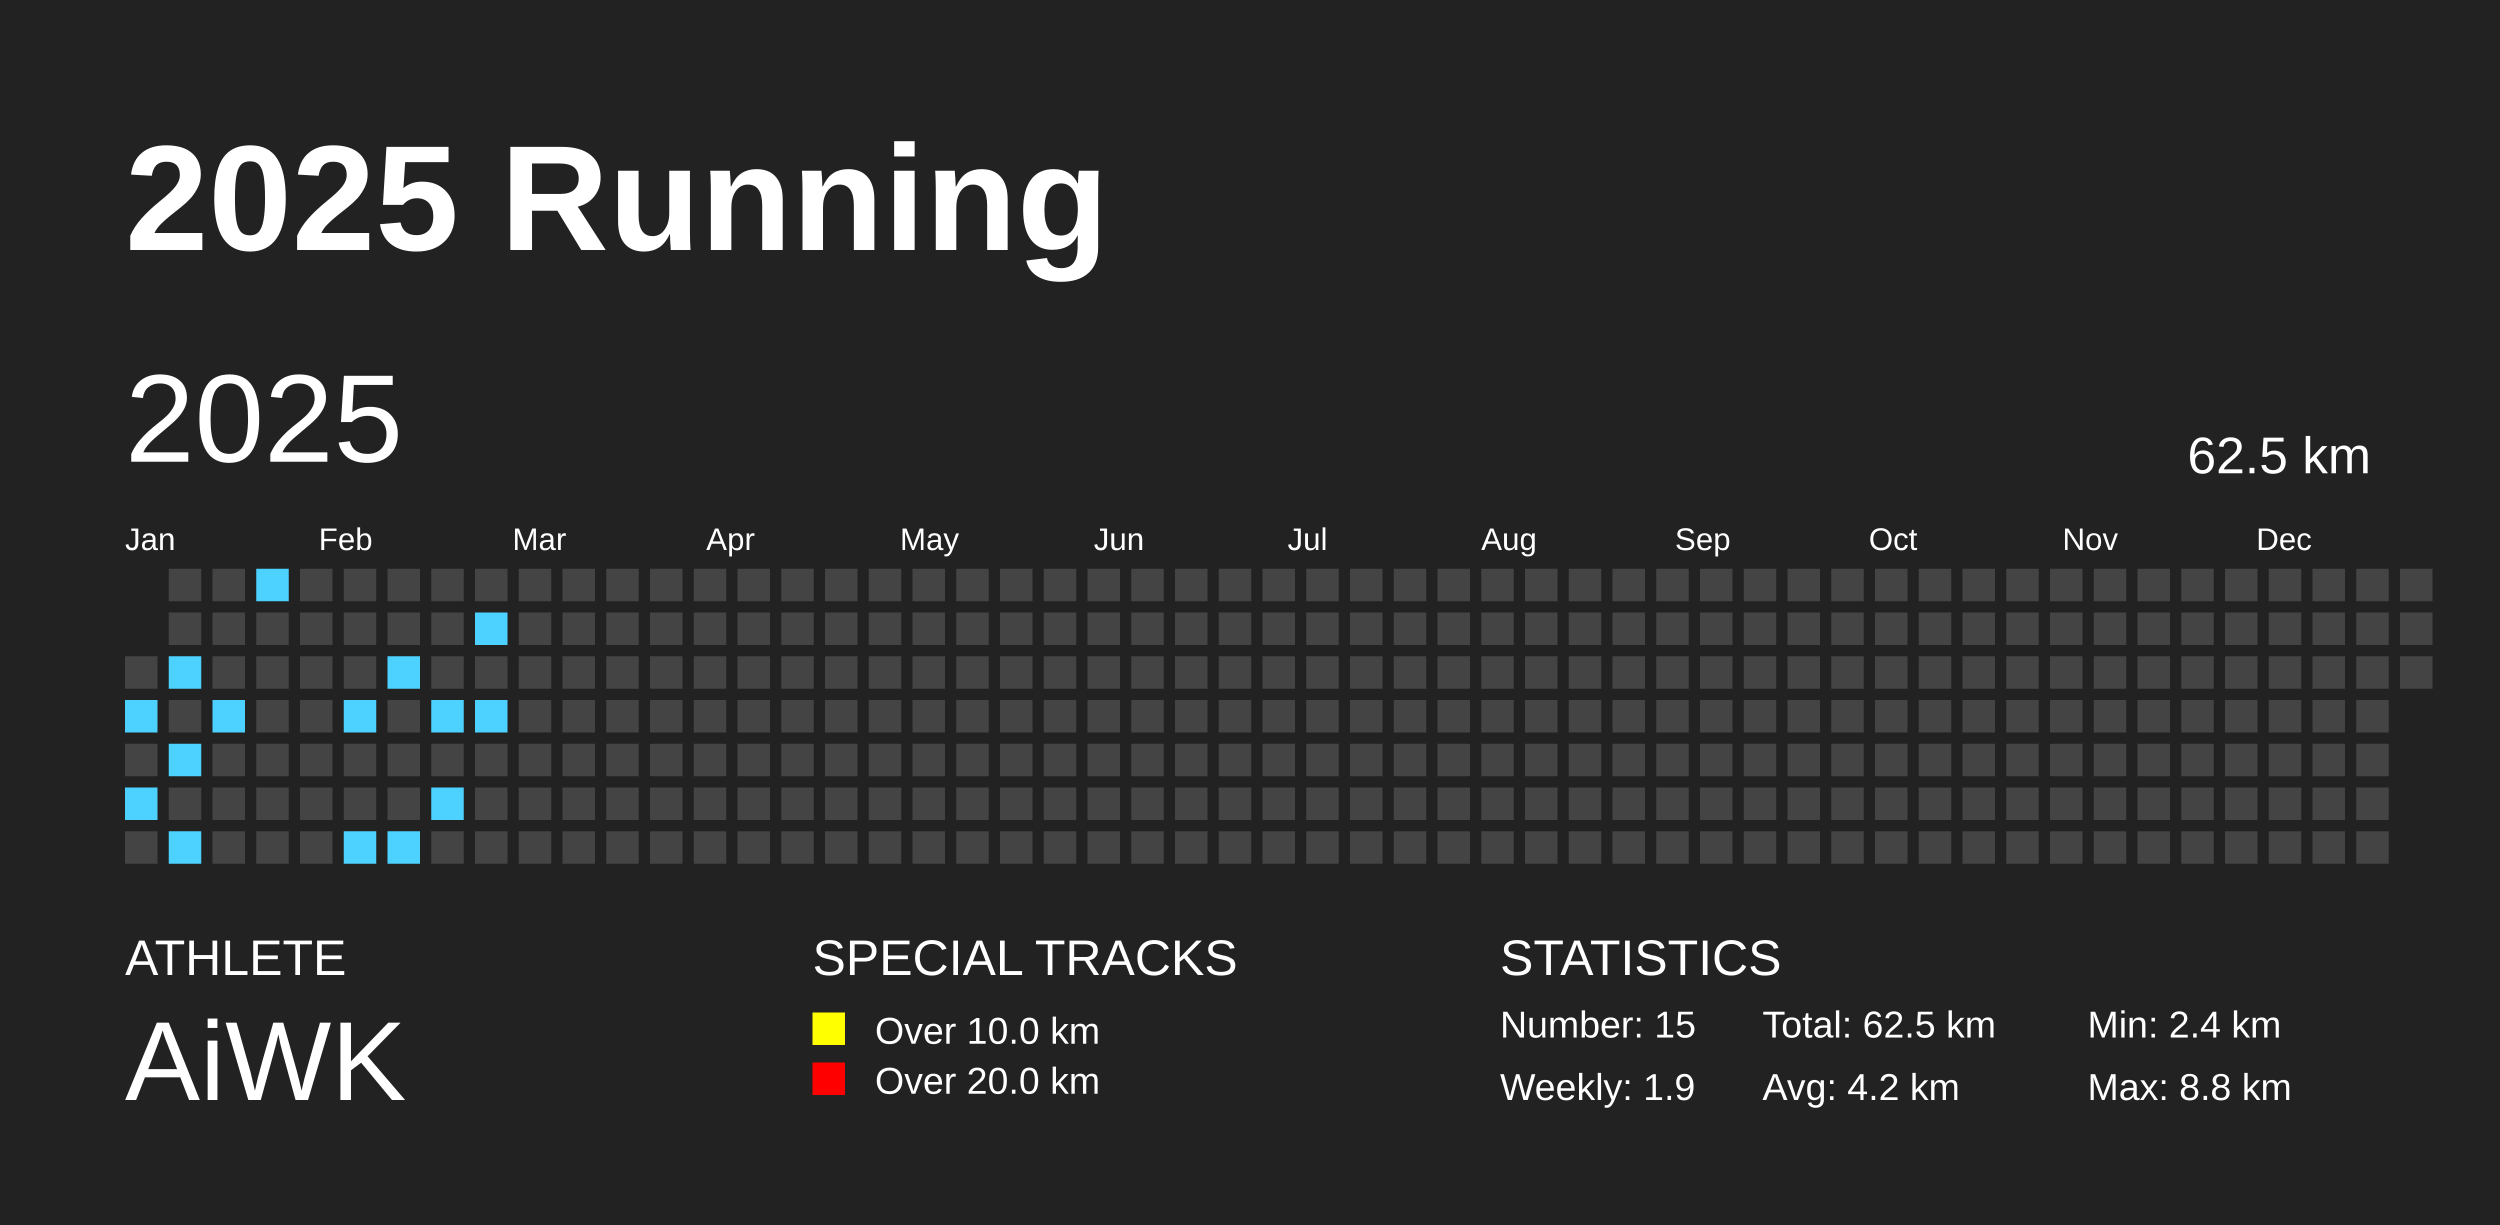
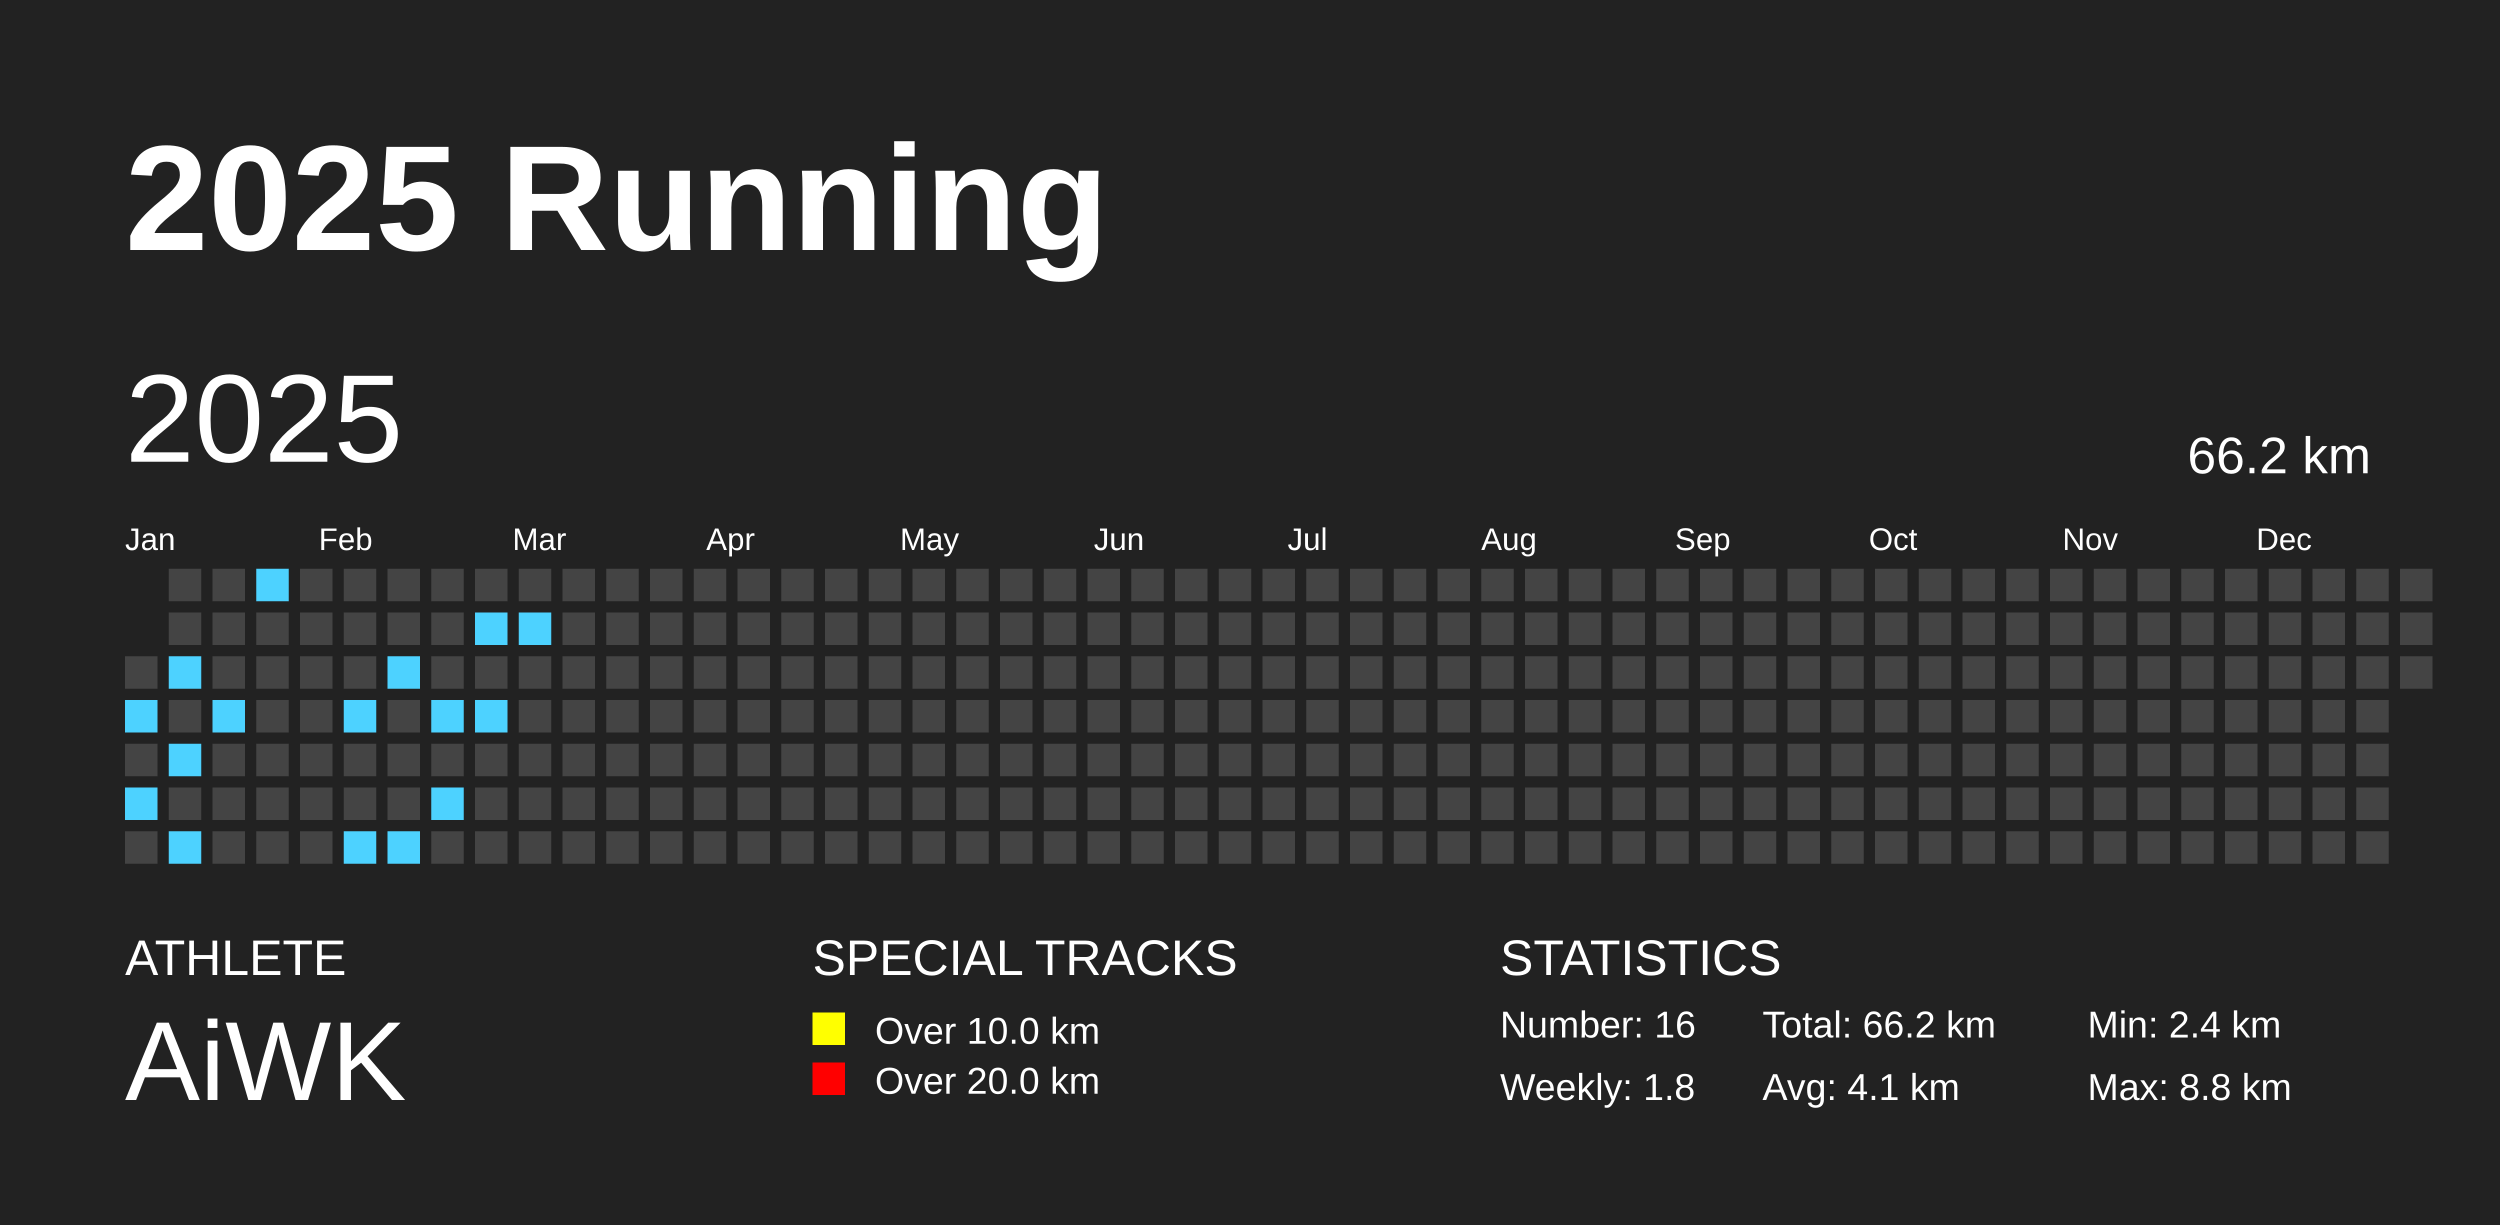
<svg xmlns="http://www.w3.org/2000/svg" baseProfile="full" height="98mm" version="1.1" viewBox="0,0,200,98" width="200mm">
  <defs />
  <rect fill="#222222" height="98" width="200" x="0" y="0" />
  <text fill="#FFFFFF" style="font-size:12px; font-family:Arial; font-weight:bold;" x="10" y="20">2025 Running</text>
  <text fill="#FFFFFF" style="font-size:4px; font-family:Arial" x="10" y="78">ATHLETE</text>
  <text fill="#FFFFFF" style="font-size:9px; font-family:Arial" x="10" y="88">AiWK</text>
  <text fill="#FFFFFF" style="font-size:4px; font-family:Arial" x="65" y="78">SPECIAL TRACKS</text>
  <rect fill="yellow" height="2.6" width="2.6" x="65" y="81" />
  <text fill="#FFFFFF" style="font-size:3px; font-family:Arial" x="70" y="83.5">Over 10.0 km</text>
  <rect fill="red" height="2.6" width="2.6" x="65" y="85" />
  <text fill="#FFFFFF" style="font-size:3px; font-family:Arial" x="70" y="87.5">Over 20.0 km</text>
  <text fill="#FFFFFF" style="font-size:4px; font-family:Arial" x="120" y="78">STATISTICS</text>
-   <text fill="#FFFFFF" style="font-size:3px; font-family:Arial" x="120" y="83">Number: 15</text>
-   <text fill="#FFFFFF" style="font-size:3px; font-family:Arial" x="120" y="88">Weekly: 1.9</text>
-   <text fill="#FFFFFF" style="font-size:3px; font-family:Arial" x="141" y="83">Total: 62.5 km</text>
-   <text fill="#FFFFFF" style="font-size:3px; font-family:Arial" x="141" y="88">Avg: 4.2 km</text>
+   <text fill="#FFFFFF" style="font-size:3px; font-family:Arial" x="120" y="83">Number: 16</text>
+   <text fill="#FFFFFF" style="font-size:3px; font-family:Arial" x="120" y="88">Weekly: 1.8</text>
+   <text fill="#FFFFFF" style="font-size:3px; font-family:Arial" x="141" y="83">Total: 66.2 km</text>
+   <text fill="#FFFFFF" style="font-size:3px; font-family:Arial" x="141" y="88">Avg: 4.1 km</text>
  <text fill="#FFFFFF" style="font-size:3px; font-family:Arial" x="167" y="83">Min: 2.4 km</text>
  <text fill="#FFFFFF" style="font-size:3px; font-family:Arial" x="167" y="88">Max: 8.8 km</text>
  <text dominant-baseline="hanging" fill="#FFFFFF" style="font-size:10.0px; font-family:Arial;" x="10" y="30">2025</text>
-   <text dominant-baseline="hanging" fill="#FFFFFF" style="font-size:4.125px; font-family:Arial;" x="175" y="35">62.5 km</text>
+   <text dominant-baseline="hanging" fill="#FFFFFF" style="font-size:4.125px; font-family:Arial;" x="175" y="35">66.2 km</text>
  <text fill="#FFFFFF" style="font-size:2.5px; font-family:Arial" x="10.0" y="44">Jan</text>
  <text fill="#FFFFFF" style="font-size:2.5px; font-family:Arial" x="25.5" y="44">Feb</text>
  <text fill="#FFFFFF" style="font-size:2.5px; font-family:Arial" x="41.0" y="44">Mar</text>
  <text fill="#FFFFFF" style="font-size:2.5px; font-family:Arial" x="56.5" y="44">Apr</text>
  <text fill="#FFFFFF" style="font-size:2.5px; font-family:Arial" x="72.0" y="44">May</text>
  <text fill="#FFFFFF" style="font-size:2.5px; font-family:Arial" x="87.5" y="44">Jun</text>
  <text fill="#FFFFFF" style="font-size:2.5px; font-family:Arial" x="103.0" y="44">Jul</text>
  <text fill="#FFFFFF" style="font-size:2.5px; font-family:Arial" x="118.5" y="44">Aug</text>
  <text fill="#FFFFFF" style="font-size:2.5px; font-family:Arial" x="134.0" y="44">Sep</text>
  <text fill="#FFFFFF" style="font-size:2.5px; font-family:Arial" x="149.5" y="44">Oct</text>
  <text fill="#FFFFFF" style="font-size:2.5px; font-family:Arial" x="165.0" y="44">Nov</text>
  <text fill="#FFFFFF" style="font-size:2.5px; font-family:Arial" x="180.5" y="44">Dec</text>
  <rect fill="#444444" height="2.6" width="2.6" x="10.0" y="52.5" />
  <rect fill="#4DD2FF" height="2.6" width="2.6" x="10.0" y="56.0" />
  <rect fill="#444444" height="2.6" width="2.6" x="10.0" y="59.5" />
  <rect fill="#4DD2FF" height="2.6" width="2.6" x="10.0" y="63.0" />
  <rect fill="#444444" height="2.6" width="2.6" x="10.0" y="66.5" />
  <rect fill="#444444" height="2.6" width="2.6" x="13.5" y="45.5" />
  <rect fill="#444444" height="2.6" width="2.6" x="13.5" y="49.0" />
  <rect fill="#4DD2FF" height="2.6" width="2.6" x="13.5" y="52.5" />
  <rect fill="#444444" height="2.6" width="2.6" x="13.5" y="56.0" />
  <rect fill="#4DD2FF" height="2.6" width="2.6" x="13.5" y="59.5" />
  <rect fill="#444444" height="2.6" width="2.6" x="13.5" y="63.0" />
  <rect fill="#4DD2FF" height="2.6" width="2.6" x="13.5" y="66.5" />
  <rect fill="#444444" height="2.6" width="2.6" x="17.0" y="45.5" />
  <rect fill="#444444" height="2.6" width="2.6" x="17.0" y="49.0" />
  <rect fill="#444444" height="2.6" width="2.6" x="17.0" y="52.5" />
  <rect fill="#4DD2FF" height="2.6" width="2.6" x="17.0" y="56.0" />
  <rect fill="#444444" height="2.6" width="2.6" x="17.0" y="59.5" />
  <rect fill="#444444" height="2.6" width="2.6" x="17.0" y="63.0" />
  <rect fill="#444444" height="2.6" width="2.6" x="17.0" y="66.5" />
  <rect fill="#4DD2FF" height="2.6" width="2.6" x="20.5" y="45.5" />
  <rect fill="#444444" height="2.6" width="2.6" x="20.5" y="49.0" />
  <rect fill="#444444" height="2.6" width="2.6" x="20.5" y="52.5" />
  <rect fill="#444444" height="2.6" width="2.6" x="20.5" y="56.0" />
  <rect fill="#444444" height="2.6" width="2.6" x="20.5" y="59.5" />
  <rect fill="#444444" height="2.6" width="2.6" x="20.5" y="63.0" />
  <rect fill="#444444" height="2.6" width="2.6" x="20.5" y="66.5" />
  <rect fill="#444444" height="2.6" width="2.6" x="24.0" y="45.5" />
  <rect fill="#444444" height="2.6" width="2.6" x="24.0" y="49.0" />
  <rect fill="#444444" height="2.6" width="2.6" x="24.0" y="52.5" />
  <rect fill="#444444" height="2.6" width="2.6" x="24.0" y="56.0" />
  <rect fill="#444444" height="2.6" width="2.6" x="24.0" y="59.5" />
  <rect fill="#444444" height="2.6" width="2.6" x="24.0" y="63.0" />
  <rect fill="#444444" height="2.6" width="2.6" x="24.0" y="66.5" />
  <rect fill="#444444" height="2.6" width="2.6" x="27.5" y="45.5" />
  <rect fill="#444444" height="2.6" width="2.6" x="27.5" y="49.0" />
  <rect fill="#444444" height="2.6" width="2.6" x="27.5" y="52.5" />
  <rect fill="#4DD2FF" height="2.6" width="2.6" x="27.5" y="56.0" />
  <rect fill="#444444" height="2.6" width="2.6" x="27.5" y="59.5" />
  <rect fill="#444444" height="2.6" width="2.6" x="27.5" y="63.0" />
  <rect fill="#4DD2FF" height="2.6" width="2.6" x="27.5" y="66.5" />
  <rect fill="#444444" height="2.6" width="2.6" x="31.0" y="45.5" />
  <rect fill="#444444" height="2.6" width="2.6" x="31.0" y="49.0" />
  <rect fill="#4DD2FF" height="2.6" width="2.6" x="31.0" y="52.5" />
  <rect fill="#444444" height="2.6" width="2.6" x="31.0" y="56.0" />
  <rect fill="#444444" height="2.6" width="2.6" x="31.0" y="59.5" />
  <rect fill="#444444" height="2.6" width="2.6" x="31.0" y="63.0" />
  <rect fill="#4DD2FF" height="2.6" width="2.6" x="31.0" y="66.5" />
  <rect fill="#444444" height="2.6" width="2.6" x="34.5" y="45.5" />
  <rect fill="#444444" height="2.6" width="2.6" x="34.5" y="49.0" />
  <rect fill="#444444" height="2.6" width="2.6" x="34.5" y="52.5" />
  <rect fill="#4DD2FF" height="2.6" width="2.6" x="34.5" y="56.0" />
  <rect fill="#444444" height="2.6" width="2.6" x="34.5" y="59.5" />
  <rect fill="#4DD2FF" height="2.6" width="2.6" x="34.5" y="63.0" />
  <rect fill="#444444" height="2.6" width="2.6" x="34.5" y="66.5" />
  <rect fill="#444444" height="2.6" width="2.6" x="38.0" y="45.5" />
  <rect fill="#4DD2FF" height="2.6" width="2.6" x="38.0" y="49.0" />
  <rect fill="#444444" height="2.6" width="2.6" x="38.0" y="52.5" />
  <rect fill="#4DD2FF" height="2.6" width="2.6" x="38.0" y="56.0" />
  <rect fill="#444444" height="2.6" width="2.6" x="38.0" y="59.5" />
  <rect fill="#444444" height="2.6" width="2.6" x="38.0" y="63.0" />
  <rect fill="#444444" height="2.6" width="2.6" x="38.0" y="66.5" />
  <rect fill="#444444" height="2.6" width="2.6" x="41.5" y="45.5" />
-   <rect fill="#444444" height="2.6" width="2.6" x="41.5" y="49.0" />
+   <rect fill="#4DD2FF" height="2.6" width="2.6" x="41.5" y="49.0" />
  <rect fill="#444444" height="2.6" width="2.6" x="41.5" y="52.5" />
  <rect fill="#444444" height="2.6" width="2.6" x="41.5" y="56.0" />
  <rect fill="#444444" height="2.6" width="2.6" x="41.5" y="59.5" />
  <rect fill="#444444" height="2.6" width="2.6" x="41.5" y="63.0" />
  <rect fill="#444444" height="2.6" width="2.6" x="41.5" y="66.5" />
  <rect fill="#444444" height="2.6" width="2.6" x="45.0" y="45.5" />
  <rect fill="#444444" height="2.6" width="2.6" x="45.0" y="49.0" />
  <rect fill="#444444" height="2.6" width="2.6" x="45.0" y="52.5" />
  <rect fill="#444444" height="2.6" width="2.6" x="45.0" y="56.0" />
  <rect fill="#444444" height="2.6" width="2.6" x="45.0" y="59.5" />
  <rect fill="#444444" height="2.6" width="2.6" x="45.0" y="63.0" />
  <rect fill="#444444" height="2.6" width="2.6" x="45.0" y="66.5" />
  <rect fill="#444444" height="2.6" width="2.6" x="48.5" y="45.5" />
  <rect fill="#444444" height="2.6" width="2.6" x="48.5" y="49.0" />
  <rect fill="#444444" height="2.6" width="2.6" x="48.5" y="52.5" />
  <rect fill="#444444" height="2.6" width="2.6" x="48.5" y="56.0" />
  <rect fill="#444444" height="2.6" width="2.6" x="48.5" y="59.5" />
  <rect fill="#444444" height="2.6" width="2.6" x="48.5" y="63.0" />
  <rect fill="#444444" height="2.6" width="2.6" x="48.5" y="66.5" />
  <rect fill="#444444" height="2.6" width="2.6" x="52.0" y="45.5" />
  <rect fill="#444444" height="2.6" width="2.6" x="52.0" y="49.0" />
  <rect fill="#444444" height="2.6" width="2.6" x="52.0" y="52.5" />
  <rect fill="#444444" height="2.6" width="2.6" x="52.0" y="56.0" />
  <rect fill="#444444" height="2.6" width="2.6" x="52.0" y="59.5" />
  <rect fill="#444444" height="2.6" width="2.6" x="52.0" y="63.0" />
  <rect fill="#444444" height="2.6" width="2.6" x="52.0" y="66.5" />
  <rect fill="#444444" height="2.6" width="2.6" x="55.5" y="45.5" />
  <rect fill="#444444" height="2.6" width="2.6" x="55.5" y="49.0" />
  <rect fill="#444444" height="2.6" width="2.6" x="55.5" y="52.5" />
  <rect fill="#444444" height="2.6" width="2.6" x="55.5" y="56.0" />
  <rect fill="#444444" height="2.6" width="2.6" x="55.5" y="59.5" />
  <rect fill="#444444" height="2.6" width="2.6" x="55.5" y="63.0" />
  <rect fill="#444444" height="2.6" width="2.6" x="55.5" y="66.5" />
  <rect fill="#444444" height="2.6" width="2.6" x="59.0" y="45.5" />
  <rect fill="#444444" height="2.6" width="2.6" x="59.0" y="49.0" />
  <rect fill="#444444" height="2.6" width="2.6" x="59.0" y="52.5" />
  <rect fill="#444444" height="2.6" width="2.6" x="59.0" y="56.0" />
  <rect fill="#444444" height="2.6" width="2.6" x="59.0" y="59.5" />
  <rect fill="#444444" height="2.6" width="2.6" x="59.0" y="63.0" />
  <rect fill="#444444" height="2.6" width="2.6" x="59.0" y="66.5" />
  <rect fill="#444444" height="2.6" width="2.6" x="62.5" y="45.5" />
  <rect fill="#444444" height="2.6" width="2.6" x="62.5" y="49.0" />
  <rect fill="#444444" height="2.6" width="2.6" x="62.5" y="52.5" />
  <rect fill="#444444" height="2.6" width="2.6" x="62.5" y="56.0" />
  <rect fill="#444444" height="2.6" width="2.6" x="62.5" y="59.5" />
  <rect fill="#444444" height="2.6" width="2.6" x="62.5" y="63.0" />
  <rect fill="#444444" height="2.6" width="2.6" x="62.5" y="66.5" />
  <rect fill="#444444" height="2.6" width="2.6" x="66.0" y="45.5" />
  <rect fill="#444444" height="2.6" width="2.6" x="66.0" y="49.0" />
  <rect fill="#444444" height="2.6" width="2.6" x="66.0" y="52.5" />
  <rect fill="#444444" height="2.6" width="2.6" x="66.0" y="56.0" />
  <rect fill="#444444" height="2.6" width="2.6" x="66.0" y="59.5" />
  <rect fill="#444444" height="2.6" width="2.6" x="66.0" y="63.0" />
  <rect fill="#444444" height="2.6" width="2.6" x="66.0" y="66.5" />
  <rect fill="#444444" height="2.6" width="2.6" x="69.5" y="45.5" />
  <rect fill="#444444" height="2.6" width="2.6" x="69.5" y="49.0" />
  <rect fill="#444444" height="2.6" width="2.6" x="69.5" y="52.5" />
  <rect fill="#444444" height="2.6" width="2.6" x="69.5" y="56.0" />
  <rect fill="#444444" height="2.6" width="2.6" x="69.5" y="59.5" />
  <rect fill="#444444" height="2.6" width="2.6" x="69.5" y="63.0" />
  <rect fill="#444444" height="2.6" width="2.6" x="69.5" y="66.5" />
  <rect fill="#444444" height="2.6" width="2.6" x="73.0" y="45.5" />
  <rect fill="#444444" height="2.6" width="2.6" x="73.0" y="49.0" />
  <rect fill="#444444" height="2.6" width="2.6" x="73.0" y="52.5" />
  <rect fill="#444444" height="2.6" width="2.6" x="73.0" y="56.0" />
  <rect fill="#444444" height="2.6" width="2.6" x="73.0" y="59.5" />
  <rect fill="#444444" height="2.6" width="2.6" x="73.0" y="63.0" />
  <rect fill="#444444" height="2.6" width="2.6" x="73.0" y="66.5" />
  <rect fill="#444444" height="2.6" width="2.6" x="76.5" y="45.5" />
  <rect fill="#444444" height="2.6" width="2.6" x="76.5" y="49.0" />
  <rect fill="#444444" height="2.6" width="2.6" x="76.5" y="52.5" />
  <rect fill="#444444" height="2.6" width="2.6" x="76.5" y="56.0" />
  <rect fill="#444444" height="2.6" width="2.6" x="76.5" y="59.5" />
  <rect fill="#444444" height="2.6" width="2.6" x="76.5" y="63.0" />
  <rect fill="#444444" height="2.6" width="2.6" x="76.5" y="66.5" />
  <rect fill="#444444" height="2.6" width="2.6" x="80.0" y="45.5" />
  <rect fill="#444444" height="2.6" width="2.6" x="80.0" y="49.0" />
  <rect fill="#444444" height="2.6" width="2.6" x="80.0" y="52.5" />
  <rect fill="#444444" height="2.6" width="2.6" x="80.0" y="56.0" />
  <rect fill="#444444" height="2.6" width="2.6" x="80.0" y="59.5" />
  <rect fill="#444444" height="2.6" width="2.6" x="80.0" y="63.0" />
  <rect fill="#444444" height="2.6" width="2.6" x="80.0" y="66.5" />
  <rect fill="#444444" height="2.6" width="2.6" x="83.5" y="45.5" />
  <rect fill="#444444" height="2.6" width="2.6" x="83.5" y="49.0" />
  <rect fill="#444444" height="2.6" width="2.6" x="83.5" y="52.5" />
  <rect fill="#444444" height="2.6" width="2.6" x="83.5" y="56.0" />
  <rect fill="#444444" height="2.6" width="2.6" x="83.5" y="59.5" />
  <rect fill="#444444" height="2.6" width="2.6" x="83.5" y="63.0" />
  <rect fill="#444444" height="2.6" width="2.6" x="83.5" y="66.5" />
  <rect fill="#444444" height="2.6" width="2.6" x="87.0" y="45.5" />
  <rect fill="#444444" height="2.6" width="2.6" x="87.0" y="49.0" />
  <rect fill="#444444" height="2.6" width="2.6" x="87.0" y="52.5" />
  <rect fill="#444444" height="2.6" width="2.6" x="87.0" y="56.0" />
  <rect fill="#444444" height="2.6" width="2.6" x="87.0" y="59.5" />
  <rect fill="#444444" height="2.6" width="2.6" x="87.0" y="63.0" />
  <rect fill="#444444" height="2.6" width="2.6" x="87.0" y="66.5" />
  <rect fill="#444444" height="2.6" width="2.6" x="90.5" y="45.5" />
  <rect fill="#444444" height="2.6" width="2.6" x="90.5" y="49.0" />
  <rect fill="#444444" height="2.6" width="2.6" x="90.5" y="52.5" />
  <rect fill="#444444" height="2.6" width="2.6" x="90.5" y="56.0" />
  <rect fill="#444444" height="2.6" width="2.6" x="90.5" y="59.5" />
  <rect fill="#444444" height="2.6" width="2.6" x="90.5" y="63.0" />
  <rect fill="#444444" height="2.6" width="2.6" x="90.5" y="66.5" />
  <rect fill="#444444" height="2.6" width="2.6" x="94.0" y="45.5" />
  <rect fill="#444444" height="2.6" width="2.6" x="94.0" y="49.0" />
  <rect fill="#444444" height="2.6" width="2.6" x="94.0" y="52.5" />
  <rect fill="#444444" height="2.6" width="2.6" x="94.0" y="56.0" />
  <rect fill="#444444" height="2.6" width="2.6" x="94.0" y="59.5" />
  <rect fill="#444444" height="2.6" width="2.6" x="94.0" y="63.0" />
  <rect fill="#444444" height="2.6" width="2.6" x="94.0" y="66.5" />
  <rect fill="#444444" height="2.6" width="2.6" x="97.5" y="45.5" />
  <rect fill="#444444" height="2.6" width="2.6" x="97.5" y="49.0" />
  <rect fill="#444444" height="2.6" width="2.6" x="97.5" y="52.5" />
  <rect fill="#444444" height="2.6" width="2.6" x="97.5" y="56.0" />
  <rect fill="#444444" height="2.6" width="2.6" x="97.5" y="59.5" />
  <rect fill="#444444" height="2.6" width="2.6" x="97.5" y="63.0" />
  <rect fill="#444444" height="2.6" width="2.6" x="97.5" y="66.5" />
  <rect fill="#444444" height="2.6" width="2.6" x="101.0" y="45.5" />
  <rect fill="#444444" height="2.6" width="2.6" x="101.0" y="49.0" />
  <rect fill="#444444" height="2.6" width="2.6" x="101.0" y="52.5" />
  <rect fill="#444444" height="2.6" width="2.6" x="101.0" y="56.0" />
  <rect fill="#444444" height="2.6" width="2.6" x="101.0" y="59.5" />
  <rect fill="#444444" height="2.6" width="2.6" x="101.0" y="63.0" />
  <rect fill="#444444" height="2.6" width="2.6" x="101.0" y="66.5" />
  <rect fill="#444444" height="2.6" width="2.6" x="104.5" y="45.5" />
  <rect fill="#444444" height="2.6" width="2.6" x="104.5" y="49.0" />
  <rect fill="#444444" height="2.6" width="2.6" x="104.5" y="52.5" />
  <rect fill="#444444" height="2.6" width="2.6" x="104.5" y="56.0" />
  <rect fill="#444444" height="2.6" width="2.6" x="104.5" y="59.5" />
  <rect fill="#444444" height="2.6" width="2.6" x="104.5" y="63.0" />
  <rect fill="#444444" height="2.6" width="2.6" x="104.5" y="66.5" />
  <rect fill="#444444" height="2.6" width="2.6" x="108.0" y="45.5" />
  <rect fill="#444444" height="2.6" width="2.6" x="108.0" y="49.0" />
  <rect fill="#444444" height="2.6" width="2.6" x="108.0" y="52.5" />
  <rect fill="#444444" height="2.6" width="2.6" x="108.0" y="56.0" />
  <rect fill="#444444" height="2.6" width="2.6" x="108.0" y="59.5" />
  <rect fill="#444444" height="2.6" width="2.6" x="108.0" y="63.0" />
  <rect fill="#444444" height="2.6" width="2.6" x="108.0" y="66.5" />
  <rect fill="#444444" height="2.6" width="2.6" x="111.5" y="45.5" />
  <rect fill="#444444" height="2.6" width="2.6" x="111.5" y="49.0" />
  <rect fill="#444444" height="2.6" width="2.6" x="111.5" y="52.5" />
  <rect fill="#444444" height="2.6" width="2.6" x="111.5" y="56.0" />
  <rect fill="#444444" height="2.6" width="2.6" x="111.5" y="59.5" />
  <rect fill="#444444" height="2.6" width="2.6" x="111.5" y="63.0" />
  <rect fill="#444444" height="2.6" width="2.6" x="111.5" y="66.5" />
  <rect fill="#444444" height="2.6" width="2.6" x="115.0" y="45.5" />
  <rect fill="#444444" height="2.6" width="2.6" x="115.0" y="49.0" />
  <rect fill="#444444" height="2.6" width="2.6" x="115.0" y="52.5" />
  <rect fill="#444444" height="2.6" width="2.6" x="115.0" y="56.0" />
  <rect fill="#444444" height="2.6" width="2.6" x="115.0" y="59.5" />
  <rect fill="#444444" height="2.6" width="2.6" x="115.0" y="63.0" />
  <rect fill="#444444" height="2.6" width="2.6" x="115.0" y="66.5" />
  <rect fill="#444444" height="2.6" width="2.6" x="118.5" y="45.5" />
  <rect fill="#444444" height="2.6" width="2.6" x="118.5" y="49.0" />
  <rect fill="#444444" height="2.6" width="2.6" x="118.5" y="52.5" />
  <rect fill="#444444" height="2.6" width="2.6" x="118.5" y="56.0" />
  <rect fill="#444444" height="2.6" width="2.6" x="118.5" y="59.5" />
  <rect fill="#444444" height="2.6" width="2.6" x="118.5" y="63.0" />
  <rect fill="#444444" height="2.6" width="2.6" x="118.5" y="66.5" />
  <rect fill="#444444" height="2.6" width="2.6" x="122.0" y="45.5" />
  <rect fill="#444444" height="2.6" width="2.6" x="122.0" y="49.0" />
  <rect fill="#444444" height="2.6" width="2.6" x="122.0" y="52.5" />
  <rect fill="#444444" height="2.6" width="2.6" x="122.0" y="56.0" />
  <rect fill="#444444" height="2.6" width="2.6" x="122.0" y="59.5" />
  <rect fill="#444444" height="2.6" width="2.6" x="122.0" y="63.0" />
  <rect fill="#444444" height="2.6" width="2.6" x="122.0" y="66.5" />
  <rect fill="#444444" height="2.6" width="2.6" x="125.5" y="45.5" />
  <rect fill="#444444" height="2.6" width="2.6" x="125.5" y="49.0" />
  <rect fill="#444444" height="2.6" width="2.6" x="125.5" y="52.5" />
  <rect fill="#444444" height="2.6" width="2.6" x="125.5" y="56.0" />
  <rect fill="#444444" height="2.6" width="2.6" x="125.5" y="59.5" />
  <rect fill="#444444" height="2.6" width="2.6" x="125.5" y="63.0" />
  <rect fill="#444444" height="2.6" width="2.6" x="125.5" y="66.5" />
  <rect fill="#444444" height="2.6" width="2.6" x="129.0" y="45.5" />
  <rect fill="#444444" height="2.6" width="2.6" x="129.0" y="49.0" />
  <rect fill="#444444" height="2.6" width="2.6" x="129.0" y="52.5" />
  <rect fill="#444444" height="2.6" width="2.6" x="129.0" y="56.0" />
  <rect fill="#444444" height="2.6" width="2.6" x="129.0" y="59.5" />
  <rect fill="#444444" height="2.6" width="2.6" x="129.0" y="63.0" />
  <rect fill="#444444" height="2.6" width="2.6" x="129.0" y="66.5" />
  <rect fill="#444444" height="2.6" width="2.6" x="132.5" y="45.5" />
  <rect fill="#444444" height="2.6" width="2.6" x="132.5" y="49.0" />
  <rect fill="#444444" height="2.6" width="2.6" x="132.5" y="52.5" />
  <rect fill="#444444" height="2.6" width="2.6" x="132.5" y="56.0" />
  <rect fill="#444444" height="2.6" width="2.6" x="132.5" y="59.5" />
  <rect fill="#444444" height="2.6" width="2.6" x="132.5" y="63.0" />
  <rect fill="#444444" height="2.6" width="2.6" x="132.5" y="66.5" />
  <rect fill="#444444" height="2.6" width="2.6" x="136.0" y="45.5" />
  <rect fill="#444444" height="2.6" width="2.6" x="136.0" y="49.0" />
  <rect fill="#444444" height="2.6" width="2.6" x="136.0" y="52.5" />
  <rect fill="#444444" height="2.6" width="2.6" x="136.0" y="56.0" />
  <rect fill="#444444" height="2.6" width="2.6" x="136.0" y="59.5" />
  <rect fill="#444444" height="2.6" width="2.6" x="136.0" y="63.0" />
  <rect fill="#444444" height="2.6" width="2.6" x="136.0" y="66.5" />
  <rect fill="#444444" height="2.6" width="2.6" x="139.5" y="45.5" />
  <rect fill="#444444" height="2.6" width="2.6" x="139.5" y="49.0" />
  <rect fill="#444444" height="2.6" width="2.6" x="139.5" y="52.5" />
  <rect fill="#444444" height="2.6" width="2.6" x="139.5" y="56.0" />
  <rect fill="#444444" height="2.6" width="2.6" x="139.5" y="59.5" />
  <rect fill="#444444" height="2.6" width="2.6" x="139.5" y="63.0" />
  <rect fill="#444444" height="2.6" width="2.6" x="139.5" y="66.5" />
  <rect fill="#444444" height="2.6" width="2.6" x="143.0" y="45.5" />
  <rect fill="#444444" height="2.6" width="2.6" x="143.0" y="49.0" />
  <rect fill="#444444" height="2.6" width="2.6" x="143.0" y="52.5" />
  <rect fill="#444444" height="2.6" width="2.6" x="143.0" y="56.0" />
  <rect fill="#444444" height="2.6" width="2.6" x="143.0" y="59.5" />
  <rect fill="#444444" height="2.6" width="2.6" x="143.0" y="63.0" />
  <rect fill="#444444" height="2.6" width="2.6" x="143.0" y="66.5" />
  <rect fill="#444444" height="2.6" width="2.6" x="146.5" y="45.5" />
  <rect fill="#444444" height="2.6" width="2.6" x="146.5" y="49.0" />
  <rect fill="#444444" height="2.6" width="2.6" x="146.5" y="52.5" />
  <rect fill="#444444" height="2.6" width="2.6" x="146.5" y="56.0" />
  <rect fill="#444444" height="2.6" width="2.6" x="146.5" y="59.5" />
  <rect fill="#444444" height="2.6" width="2.6" x="146.5" y="63.0" />
  <rect fill="#444444" height="2.6" width="2.6" x="146.5" y="66.5" />
  <rect fill="#444444" height="2.6" width="2.6" x="150.0" y="45.5" />
  <rect fill="#444444" height="2.6" width="2.6" x="150.0" y="49.0" />
  <rect fill="#444444" height="2.6" width="2.6" x="150.0" y="52.5" />
  <rect fill="#444444" height="2.6" width="2.6" x="150.0" y="56.0" />
  <rect fill="#444444" height="2.6" width="2.6" x="150.0" y="59.5" />
  <rect fill="#444444" height="2.6" width="2.6" x="150.0" y="63.0" />
  <rect fill="#444444" height="2.6" width="2.6" x="150.0" y="66.5" />
  <rect fill="#444444" height="2.6" width="2.6" x="153.5" y="45.5" />
  <rect fill="#444444" height="2.6" width="2.6" x="153.5" y="49.0" />
  <rect fill="#444444" height="2.6" width="2.6" x="153.5" y="52.5" />
  <rect fill="#444444" height="2.6" width="2.6" x="153.5" y="56.0" />
  <rect fill="#444444" height="2.6" width="2.6" x="153.5" y="59.5" />
  <rect fill="#444444" height="2.6" width="2.6" x="153.5" y="63.0" />
  <rect fill="#444444" height="2.6" width="2.6" x="153.5" y="66.5" />
  <rect fill="#444444" height="2.6" width="2.6" x="157.0" y="45.5" />
  <rect fill="#444444" height="2.6" width="2.6" x="157.0" y="49.0" />
  <rect fill="#444444" height="2.6" width="2.6" x="157.0" y="52.5" />
  <rect fill="#444444" height="2.6" width="2.6" x="157.0" y="56.0" />
  <rect fill="#444444" height="2.6" width="2.6" x="157.0" y="59.5" />
  <rect fill="#444444" height="2.6" width="2.6" x="157.0" y="63.0" />
  <rect fill="#444444" height="2.6" width="2.6" x="157.0" y="66.5" />
  <rect fill="#444444" height="2.6" width="2.6" x="160.5" y="45.5" />
  <rect fill="#444444" height="2.6" width="2.6" x="160.5" y="49.0" />
  <rect fill="#444444" height="2.6" width="2.6" x="160.5" y="52.5" />
  <rect fill="#444444" height="2.6" width="2.6" x="160.5" y="56.0" />
  <rect fill="#444444" height="2.6" width="2.6" x="160.5" y="59.5" />
  <rect fill="#444444" height="2.6" width="2.6" x="160.5" y="63.0" />
  <rect fill="#444444" height="2.6" width="2.6" x="160.5" y="66.5" />
  <rect fill="#444444" height="2.6" width="2.6" x="164.0" y="45.5" />
  <rect fill="#444444" height="2.6" width="2.6" x="164.0" y="49.0" />
  <rect fill="#444444" height="2.6" width="2.6" x="164.0" y="52.5" />
  <rect fill="#444444" height="2.6" width="2.6" x="164.0" y="56.0" />
  <rect fill="#444444" height="2.6" width="2.6" x="164.0" y="59.5" />
  <rect fill="#444444" height="2.6" width="2.6" x="164.0" y="63.0" />
  <rect fill="#444444" height="2.6" width="2.6" x="164.0" y="66.5" />
  <rect fill="#444444" height="2.6" width="2.6" x="167.5" y="45.5" />
  <rect fill="#444444" height="2.6" width="2.6" x="167.5" y="49.0" />
  <rect fill="#444444" height="2.6" width="2.6" x="167.5" y="52.5" />
  <rect fill="#444444" height="2.6" width="2.6" x="167.5" y="56.0" />
  <rect fill="#444444" height="2.6" width="2.6" x="167.5" y="59.5" />
  <rect fill="#444444" height="2.6" width="2.6" x="167.5" y="63.0" />
  <rect fill="#444444" height="2.6" width="2.6" x="167.5" y="66.5" />
  <rect fill="#444444" height="2.6" width="2.6" x="171.0" y="45.5" />
  <rect fill="#444444" height="2.6" width="2.6" x="171.0" y="49.0" />
  <rect fill="#444444" height="2.6" width="2.6" x="171.0" y="52.5" />
  <rect fill="#444444" height="2.6" width="2.6" x="171.0" y="56.0" />
  <rect fill="#444444" height="2.6" width="2.6" x="171.0" y="59.5" />
  <rect fill="#444444" height="2.6" width="2.6" x="171.0" y="63.0" />
  <rect fill="#444444" height="2.6" width="2.6" x="171.0" y="66.5" />
  <rect fill="#444444" height="2.6" width="2.6" x="174.5" y="45.5" />
  <rect fill="#444444" height="2.6" width="2.6" x="174.5" y="49.0" />
  <rect fill="#444444" height="2.6" width="2.6" x="174.5" y="52.5" />
  <rect fill="#444444" height="2.6" width="2.6" x="174.5" y="56.0" />
  <rect fill="#444444" height="2.6" width="2.6" x="174.5" y="59.5" />
  <rect fill="#444444" height="2.6" width="2.6" x="174.5" y="63.0" />
  <rect fill="#444444" height="2.6" width="2.6" x="174.5" y="66.5" />
  <rect fill="#444444" height="2.6" width="2.6" x="178.0" y="45.5" />
  <rect fill="#444444" height="2.6" width="2.6" x="178.0" y="49.0" />
  <rect fill="#444444" height="2.6" width="2.6" x="178.0" y="52.5" />
  <rect fill="#444444" height="2.6" width="2.6" x="178.0" y="56.0" />
  <rect fill="#444444" height="2.6" width="2.6" x="178.0" y="59.5" />
  <rect fill="#444444" height="2.6" width="2.6" x="178.0" y="63.0" />
  <rect fill="#444444" height="2.6" width="2.6" x="178.0" y="66.5" />
  <rect fill="#444444" height="2.6" width="2.6" x="181.5" y="45.5" />
  <rect fill="#444444" height="2.6" width="2.6" x="181.5" y="49.0" />
  <rect fill="#444444" height="2.6" width="2.6" x="181.5" y="52.5" />
  <rect fill="#444444" height="2.6" width="2.6" x="181.5" y="56.0" />
  <rect fill="#444444" height="2.6" width="2.6" x="181.5" y="59.5" />
  <rect fill="#444444" height="2.6" width="2.6" x="181.5" y="63.0" />
  <rect fill="#444444" height="2.6" width="2.6" x="181.5" y="66.5" />
  <rect fill="#444444" height="2.6" width="2.6" x="185.0" y="45.5" />
  <rect fill="#444444" height="2.6" width="2.6" x="185.0" y="49.0" />
  <rect fill="#444444" height="2.6" width="2.6" x="185.0" y="52.5" />
  <rect fill="#444444" height="2.6" width="2.6" x="185.0" y="56.0" />
  <rect fill="#444444" height="2.6" width="2.6" x="185.0" y="59.5" />
  <rect fill="#444444" height="2.6" width="2.6" x="185.0" y="63.0" />
  <rect fill="#444444" height="2.6" width="2.6" x="185.0" y="66.5" />
  <rect fill="#444444" height="2.6" width="2.6" x="188.5" y="45.5" />
  <rect fill="#444444" height="2.6" width="2.6" x="188.5" y="49.0" />
  <rect fill="#444444" height="2.6" width="2.6" x="188.5" y="52.5" />
  <rect fill="#444444" height="2.6" width="2.6" x="188.5" y="56.0" />
  <rect fill="#444444" height="2.6" width="2.6" x="188.5" y="59.5" />
  <rect fill="#444444" height="2.6" width="2.6" x="188.5" y="63.0" />
  <rect fill="#444444" height="2.6" width="2.6" x="188.5" y="66.5" />
  <rect fill="#444444" height="2.6" width="2.6" x="192.0" y="45.5" />
  <rect fill="#444444" height="2.6" width="2.6" x="192.0" y="49.0" />
  <rect fill="#444444" height="2.6" width="2.6" x="192.0" y="52.5" />
</svg>
